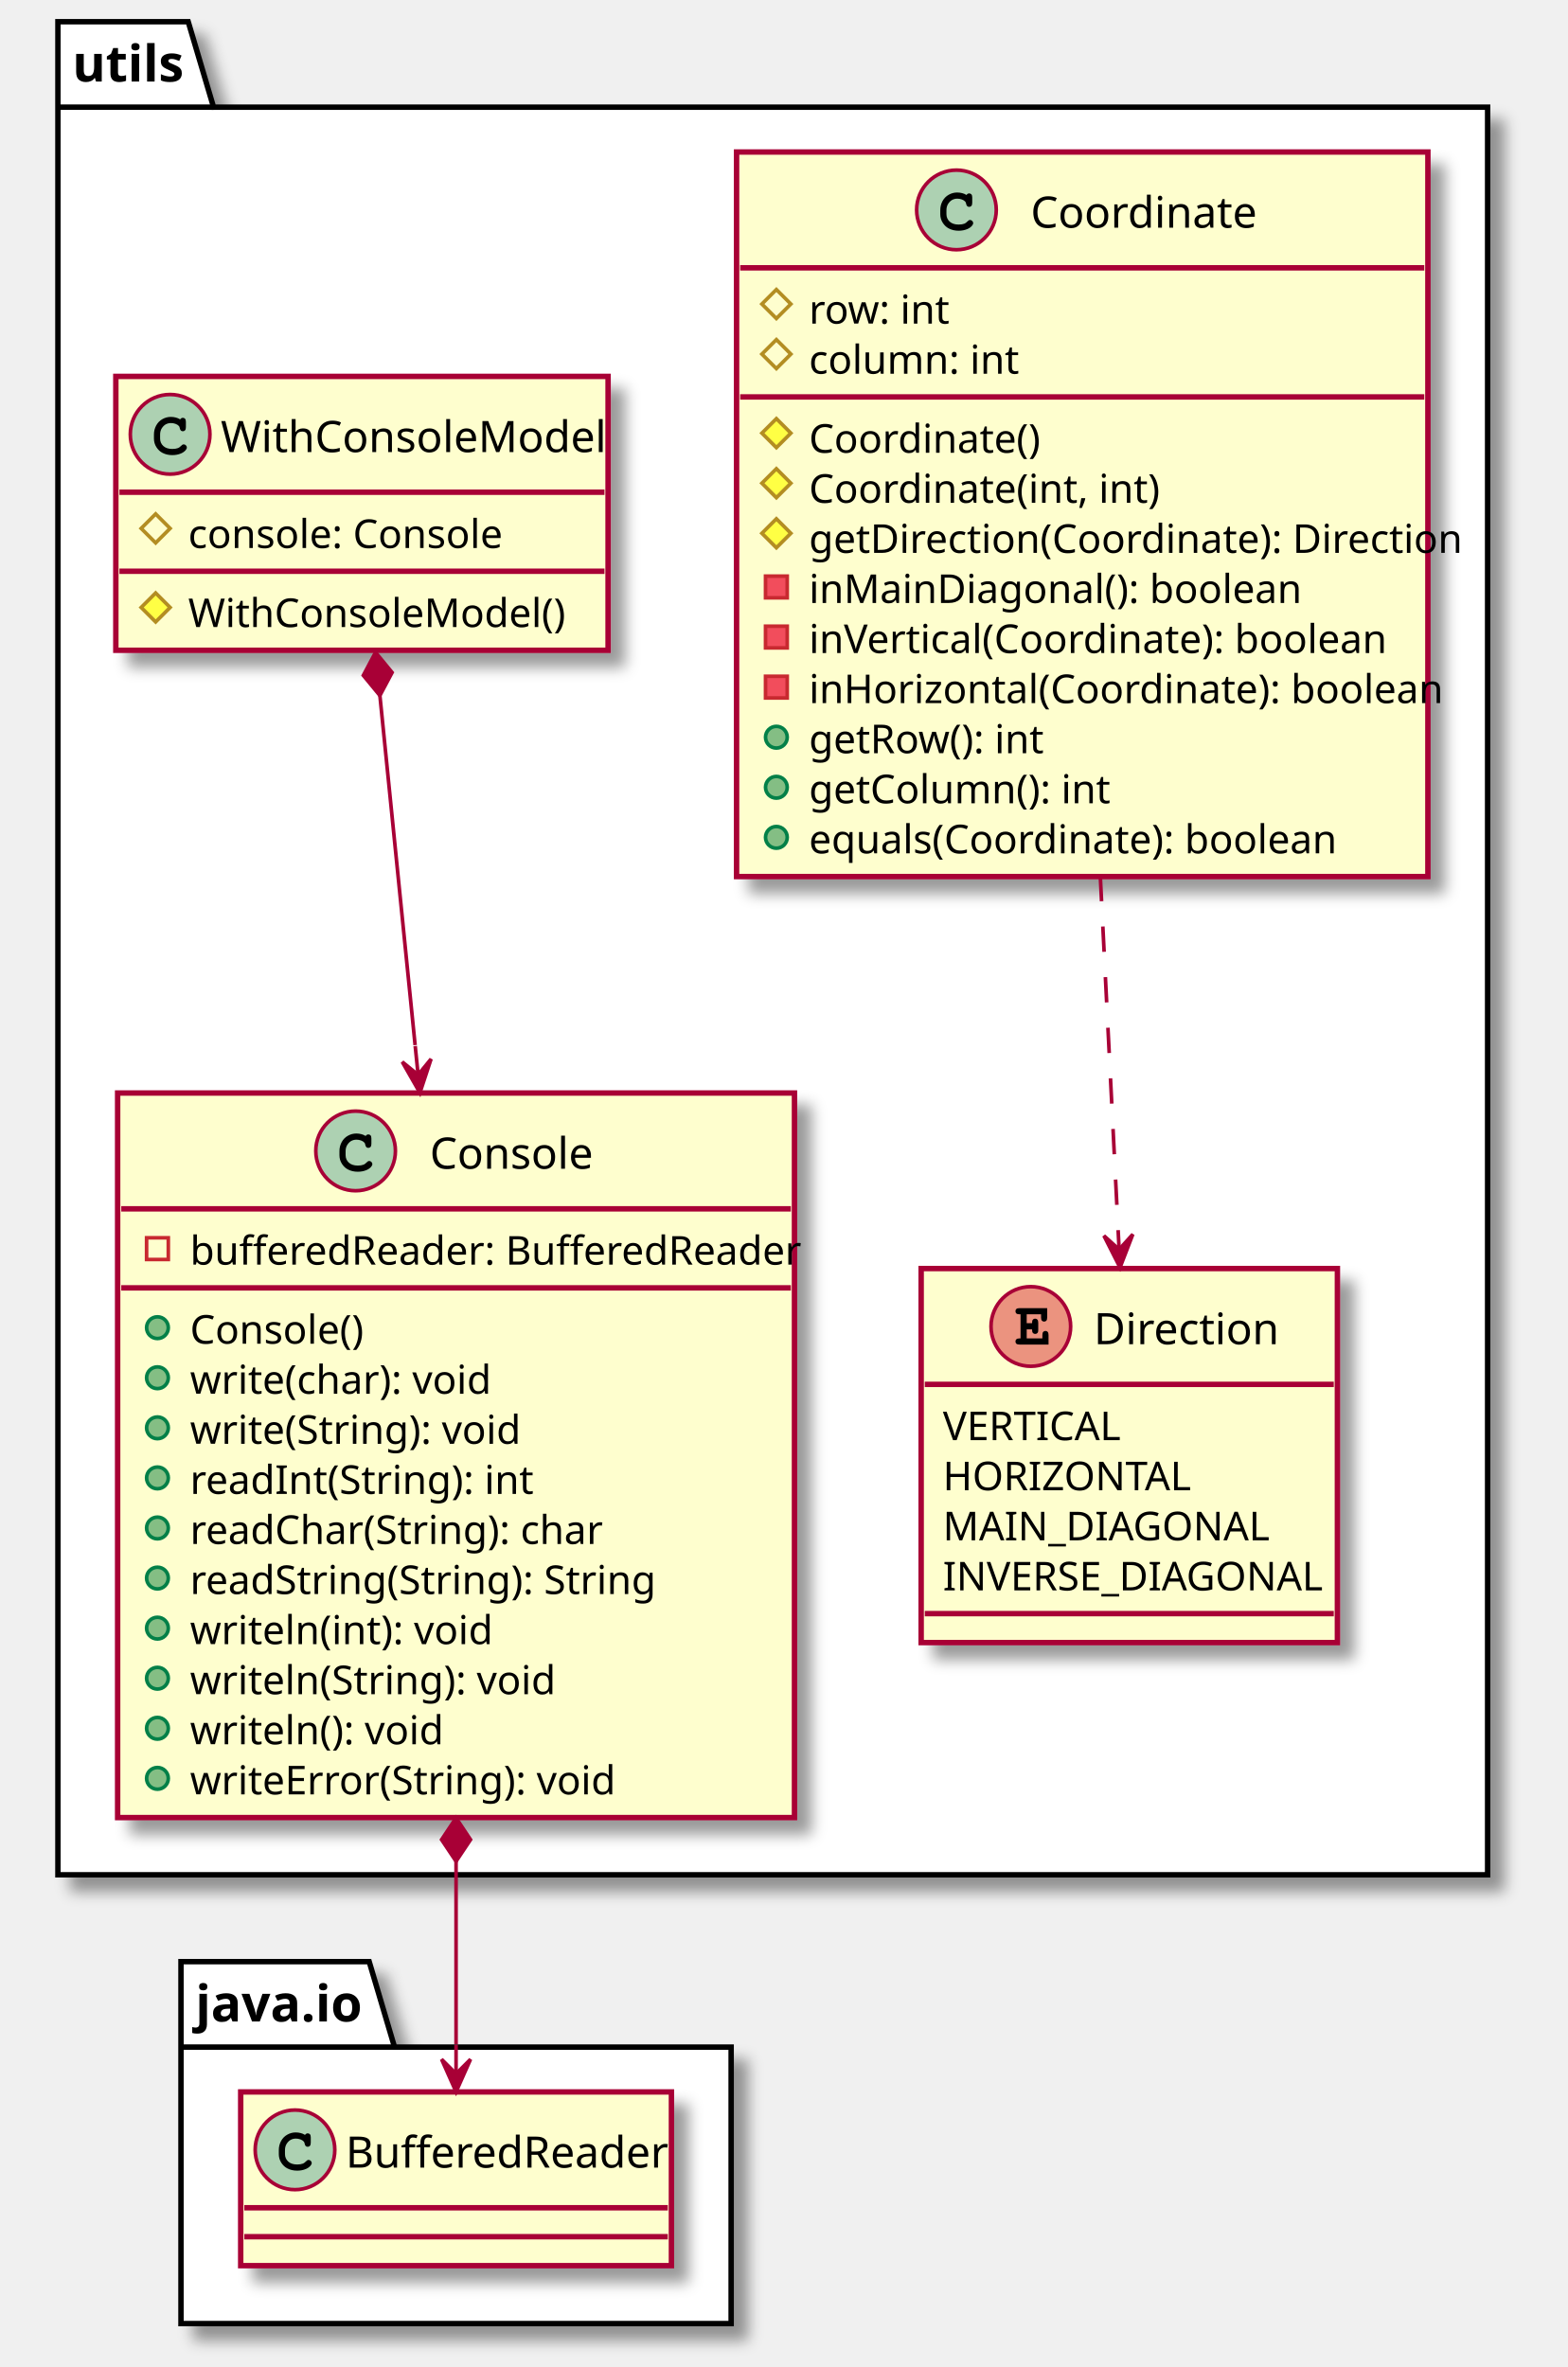
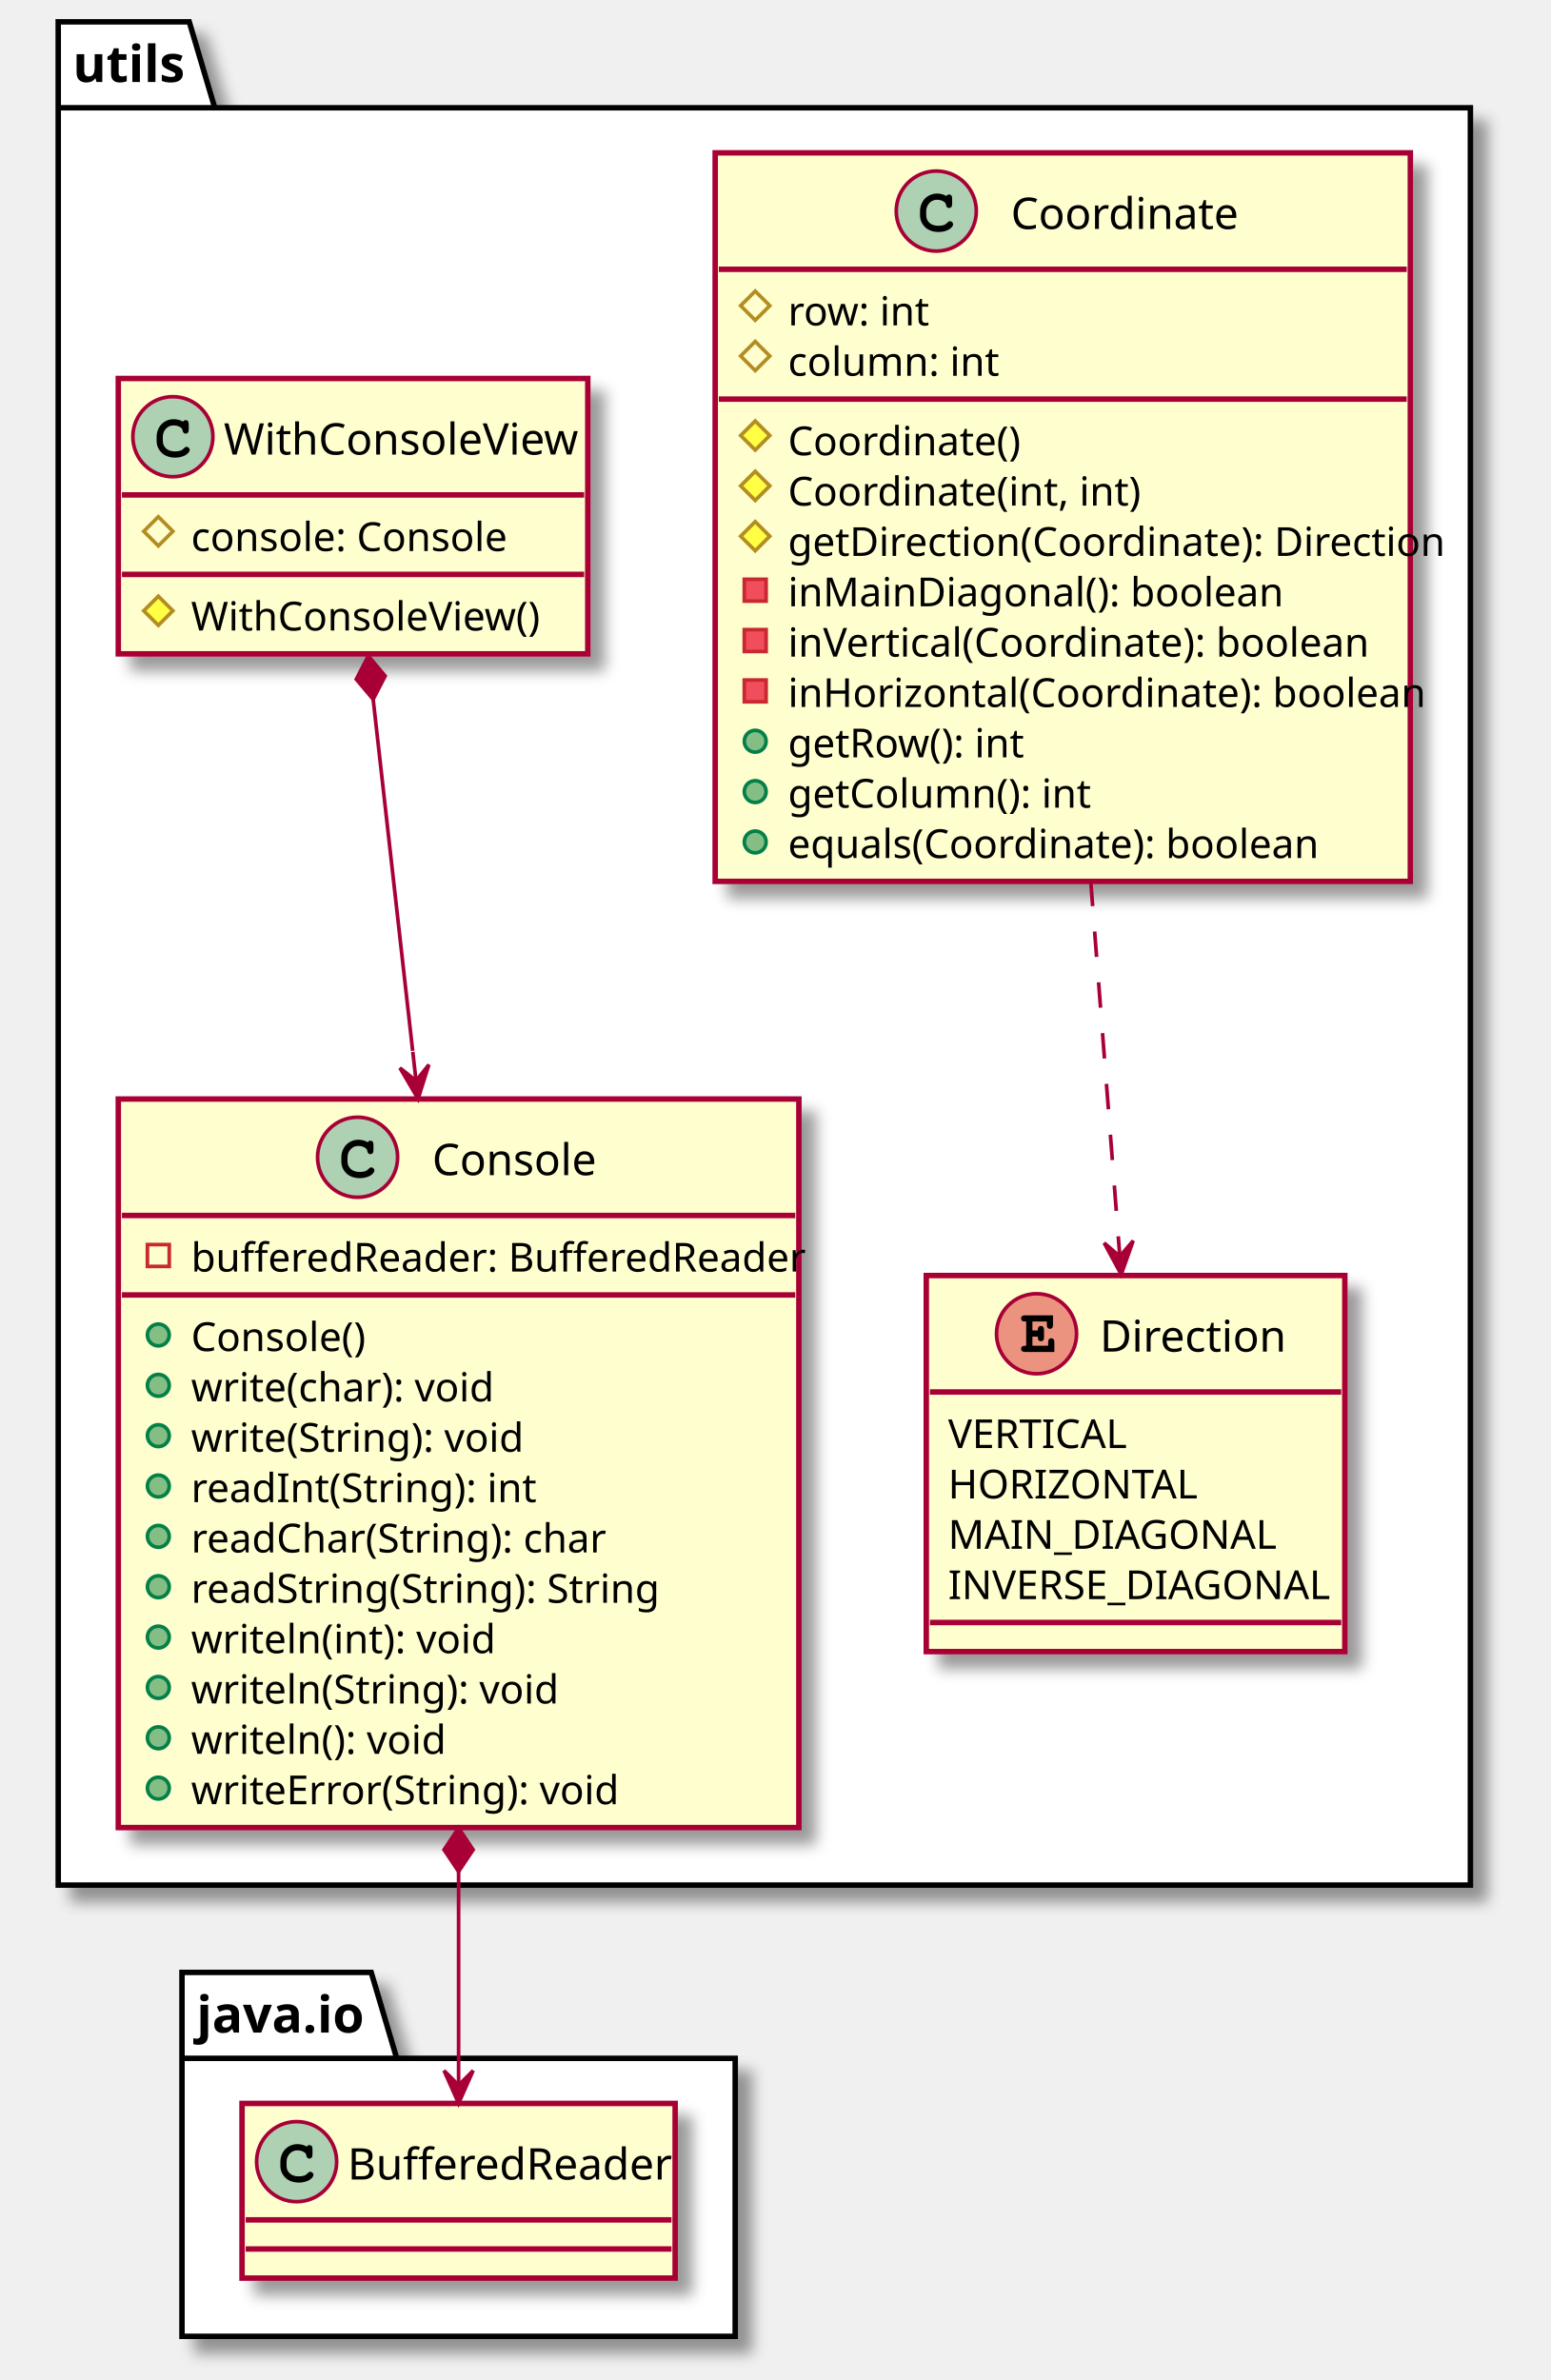
- <svg xmlns="http://www.w3.org/2000/svg" contentScriptType="application/ecmascript" contentStyleType="text/css" height="654px" preserveAspectRatio="none" style="width:433px;height:654px;" version="1.1" viewBox="0 0 433 654" width="433px" zoomAndPan="magnify">
+ <svg xmlns="http://www.w3.org/2000/svg" contentScriptType="application/ecmascript" contentStyleType="text/css" height="654px" preserveAspectRatio="none" style="width:426px;height:654px;" version="1.1" viewBox="0 0 426 654" width="426px" zoomAndPan="magnify">
  <defs>
-     <filter height="300%" id="f1h7mbp4zgy91a" width="300%" x="-1" y="-1">
+     <filter height="300%" id="frjllw48rupmq" width="300%" x="-1" y="-1">
      <feGaussianBlur result="blurOut" stdDeviation="2.0" />
      <feColorMatrix in="blurOut" result="blurOut2" type="matrix" values="0 0 0 0 0 0 0 0 0 0 0 0 0 0 0 0 0 0 .4 0" />
      <feOffset dx="4.0" dy="4.0" in="blurOut2" result="blurOut3" />
      <feBlend in="SourceGraphic" in2="blurOut3" mode="normal" />
    </filter>
  </defs>
  <g>
-     <polygon fill="#FFFFFF" filter="url(#f1h7mbp4zgy91a)" points="16,6,52,6,59,29.609,411,29.609,411,518,16,518,16,6" style="stroke: #000000; stroke-width: 1.5;" />
+     <polygon fill="#FFFFFF" filter="url(#frjllw48rupmq)" points="16,6,52,6,59,29.609,404,29.609,404,518,16,518,16,6" style="stroke: #000000; stroke-width: 1.5;" />
    <line style="stroke: #000000; stroke-width: 1.5;" x1="16" x2="59" y1="29.609" y2="29.609" />
    <text fill="#000000" font-family="sans-serif" font-size="14" font-weight="bold" lengthAdjust="spacingAndGlyphs" textLength="30" x="20" y="22.533">utils</text>
-     <polygon fill="#FFFFFF" filter="url(#f1h7mbp4zgy91a)" points="50,542,102,542,109,565.609,202,565.609,202,642,50,642,50,542" style="stroke: #000000; stroke-width: 1.5;" />
+     <polygon fill="#FFFFFF" filter="url(#frjllw48rupmq)" points="50,542,102,542,109,565.609,202,565.609,202,642,50,642,50,542" style="stroke: #000000; stroke-width: 1.5;" />
    <line style="stroke: #000000; stroke-width: 1.5;" x1="50" x2="109" y1="565.609" y2="565.609" />
    <text fill="#000000" font-family="sans-serif" font-size="14" font-weight="bold" lengthAdjust="spacingAndGlyphs" textLength="46" x="54" y="558.533">java.io</text>
-     <rect fill="#FEFECE" filter="url(#f1h7mbp4zgy91a)" height="200.195" id="utils.Console" style="stroke: #A80036; stroke-width: 1.5;" width="187" x="32.5" y="302" />
+     <rect fill="#FEFECE" filter="url(#frjllw48rupmq)" height="200.195" id="utils.Console" style="stroke: #A80036; stroke-width: 1.5;" width="187" x="32.5" y="302" />
    <ellipse cx="98.25" cy="318" fill="#ADD1B2" rx="11" ry="11" style="stroke: #A80036; stroke-width: 1.0;" />
    <path d="M101.016,313.875 Q101.172,313.656 101.359,313.547 Q101.547,313.438 101.766,313.438 Q102.141,313.438 102.375,313.703 Q102.609,313.953 102.609,314.562 L102.609,316.016 Q102.609,316.625 102.375,316.891 Q102.141,317.156 101.766,317.156 Q101.422,317.156 101.219,316.953 Q101.016,316.766 100.906,316.25 Q100.859,315.891 100.672,315.703 Q100.344,315.328 99.734,315.109 Q99.125,314.891 98.5,314.891 Q97.734,314.891 97.094,315.219 Q96.469,315.547 95.969,316.297 Q95.484,317.047 95.484,318.078 L95.484,319.172 Q95.484,320.406 96.375,321.234 Q97.266,322.047 98.859,322.047 Q99.797,322.047 100.453,321.797 Q100.844,321.641 101.266,321.203 Q101.531,320.938 101.672,320.859 Q101.828,320.781 102.031,320.781 Q102.359,320.781 102.609,321.047 Q102.875,321.297 102.875,321.641 Q102.875,321.984 102.531,322.391 Q102.031,322.969 101.234,323.297 Q100.156,323.75 98.859,323.75 Q97.344,323.75 96.141,323.125 Q95.156,322.625 94.469,321.562 Q93.781,320.484 93.781,319.203 L93.781,318.047 Q93.781,316.719 94.391,315.578 Q95.016,314.422 96.109,313.812 Q97.203,313.188 98.438,313.188 Q99.172,313.188 99.812,313.359 Q100.469,313.516 101.016,313.875 Z " />
    <text fill="#000000" font-family="sans-serif" font-size="12" lengthAdjust="spacingAndGlyphs" textLength="47" x="118.75" y="322.91">Console</text>
    <line style="stroke: #A80036; stroke-width: 1.5;" x1="33.5" x2="218.5" y1="334" y2="334" />
    <rect fill="none" height="6" style="stroke: #C82930; stroke-width: 1.0;" width="6" x="40.5" y="342" />
    <text fill="#000000" font-family="sans-serif" font-size="11" lengthAdjust="spacingAndGlyphs" textLength="161" x="52.5" y="349.419">bufferedReader: BufferedReader</text>
    <line style="stroke: #A80036; stroke-width: 1.5;" x1="33.5" x2="218.5" y1="355.836" y2="355.836" />
    <ellipse cx="43.5" cy="366.836" fill="#84BE84" rx="3" ry="3" style="stroke: #038048; stroke-width: 1.0;" />
    <text fill="#000000" font-family="sans-serif" font-size="11" lengthAdjust="spacingAndGlyphs" textLength="47" x="52.5" y="371.255">Console()</text>
    <ellipse cx="43.5" cy="380.672" fill="#84BE84" rx="3" ry="3" style="stroke: #038048; stroke-width: 1.0;" />
    <text fill="#000000" font-family="sans-serif" font-size="11" lengthAdjust="spacingAndGlyphs" textLength="81" x="52.5" y="385.091">write(char): void</text>
    <ellipse cx="43.5" cy="394.508" fill="#84BE84" rx="3" ry="3" style="stroke: #038048; stroke-width: 1.0;" />
    <text fill="#000000" font-family="sans-serif" font-size="11" lengthAdjust="spacingAndGlyphs" textLength="87" x="52.5" y="398.927">write(String): void</text>
    <ellipse cx="43.5" cy="408.344" fill="#84BE84" rx="3" ry="3" style="stroke: #038048; stroke-width: 1.0;" />
    <text fill="#000000" font-family="sans-serif" font-size="11" lengthAdjust="spacingAndGlyphs" textLength="86" x="52.5" y="412.763">readInt(String): int</text>
    <ellipse cx="43.5" cy="422.18" fill="#84BE84" rx="3" ry="3" style="stroke: #038048; stroke-width: 1.0;" />
    <text fill="#000000" font-family="sans-serif" font-size="11" lengthAdjust="spacingAndGlyphs" textLength="109" x="52.5" y="426.599">readChar(String): char</text>
    <ellipse cx="43.5" cy="436.016" fill="#84BE84" rx="3" ry="3" style="stroke: #038048; stroke-width: 1.0;" />
    <text fill="#000000" font-family="sans-serif" font-size="11" lengthAdjust="spacingAndGlyphs" textLength="120" x="52.5" y="440.435">readString(String): String</text>
    <ellipse cx="43.5" cy="449.852" fill="#84BE84" rx="3" ry="3" style="stroke: #038048; stroke-width: 1.0;" />
    <text fill="#000000" font-family="sans-serif" font-size="11" lengthAdjust="spacingAndGlyphs" textLength="78" x="52.5" y="454.271">writeln(int): void</text>
    <ellipse cx="43.5" cy="463.688" fill="#84BE84" rx="3" ry="3" style="stroke: #038048; stroke-width: 1.0;" />
    <text fill="#000000" font-family="sans-serif" font-size="11" lengthAdjust="spacingAndGlyphs" textLength="95" x="52.5" y="468.106">writeln(String): void</text>
    <ellipse cx="43.5" cy="477.523" fill="#84BE84" rx="3" ry="3" style="stroke: #038048; stroke-width: 1.0;" />
    <text fill="#000000" font-family="sans-serif" font-size="11" lengthAdjust="spacingAndGlyphs" textLength="67" x="52.5" y="481.942">writeln(): void</text>
    <ellipse cx="43.5" cy="491.359" fill="#84BE84" rx="3" ry="3" style="stroke: #038048; stroke-width: 1.0;" />
    <text fill="#000000" font-family="sans-serif" font-size="11" lengthAdjust="spacingAndGlyphs" textLength="111" x="52.5" y="495.778">writeError(String): void</text>
-     <rect fill="#FEFECE" filter="url(#f1h7mbp4zgy91a)" height="200.195" id="utils.Coordinate" style="stroke: #A80036; stroke-width: 1.5;" width="191" x="203.5" y="42" />
-     <ellipse cx="264.25" cy="58" fill="#ADD1B2" rx="11" ry="11" style="stroke: #A80036; stroke-width: 1.0;" />
-     <path d="M267.016,53.875 Q267.172,53.656 267.359,53.547 Q267.547,53.438 267.766,53.438 Q268.141,53.438 268.375,53.703 Q268.609,53.953 268.609,54.562 L268.609,56.016 Q268.609,56.625 268.375,56.891 Q268.141,57.156 267.766,57.156 Q267.422,57.156 267.219,56.953 Q267.016,56.766 266.906,56.25 Q266.859,55.891 266.672,55.703 Q266.344,55.328 265.734,55.109 Q265.125,54.891 264.5,54.891 Q263.734,54.891 263.094,55.219 Q262.469,55.547 261.969,56.297 Q261.484,57.047 261.484,58.078 L261.484,59.172 Q261.484,60.406 262.375,61.234 Q263.266,62.047 264.859,62.047 Q265.797,62.047 266.453,61.797 Q266.844,61.641 267.266,61.203 Q267.531,60.938 267.672,60.859 Q267.828,60.781 268.031,60.781 Q268.359,60.781 268.609,61.047 Q268.875,61.297 268.875,61.641 Q268.875,61.984 268.531,62.391 Q268.031,62.969 267.234,63.297 Q266.156,63.75 264.859,63.75 Q263.344,63.75 262.141,63.125 Q261.156,62.625 260.469,61.562 Q259.781,60.484 259.781,59.203 L259.781,58.047 Q259.781,56.719 260.391,55.578 Q261.016,54.422 262.109,53.812 Q263.203,53.188 264.438,53.188 Q265.172,53.188 265.812,53.359 Q266.469,53.516 267.016,53.875 Z " />
-     <text fill="#000000" font-family="sans-serif" font-size="12" lengthAdjust="spacingAndGlyphs" textLength="61" x="284.75" y="62.91">Coordinate</text>
-     <line style="stroke: #A80036; stroke-width: 1.5;" x1="204.5" x2="393.5" y1="74" y2="74" />
-     <polygon fill="none" points="214.5,80,218.5,84,214.5,88,210.5,84" style="stroke: #B38D22; stroke-width: 1.0;" />
-     <text fill="#000000" font-family="sans-serif" font-size="11" lengthAdjust="spacingAndGlyphs" textLength="37" x="223.5" y="89.419">row: int</text>
-     <polygon fill="none" points="214.5,93.836,218.5,97.836,214.5,101.836,210.5,97.836" style="stroke: #B38D22; stroke-width: 1.0;" />
-     <text fill="#000000" font-family="sans-serif" font-size="11" lengthAdjust="spacingAndGlyphs" textLength="51" x="223.5" y="103.255">column: int</text>
-     <line style="stroke: #A80036; stroke-width: 1.5;" x1="204.5" x2="393.5" y1="109.672" y2="109.672" />
-     <polygon fill="#FFFF44" points="214.5,115.672,218.5,119.672,214.5,123.672,210.5,119.672" style="stroke: #B38D22; stroke-width: 1.0;" />
-     <text fill="#000000" font-family="sans-serif" font-size="11" lengthAdjust="spacingAndGlyphs" textLength="60" x="223.5" y="125.091">Coordinate()</text>
-     <polygon fill="#FFFF44" points="214.5,129.508,218.5,133.508,214.5,137.508,210.5,133.508" style="stroke: #B38D22; stroke-width: 1.0;" />
-     <text fill="#000000" font-family="sans-serif" font-size="11" lengthAdjust="spacingAndGlyphs" textLength="88" x="223.5" y="138.927">Coordinate(int, int)</text>
-     <polygon fill="#FFFF44" points="214.5,143.344,218.5,147.344,214.5,151.344,210.5,147.344" style="stroke: #B38D22; stroke-width: 1.0;" />
-     <text fill="#000000" font-family="sans-serif" font-size="11" lengthAdjust="spacingAndGlyphs" textLength="165" x="223.5" y="152.763">getDirection(Coordinate): Direction</text>
-     <rect fill="#F24D5C" height="6" style="stroke: #C82930; stroke-width: 1.0;" width="6" x="211.5" y="159.18" />
-     <text fill="#000000" font-family="sans-serif" font-size="11" lengthAdjust="spacingAndGlyphs" textLength="123" x="223.5" y="166.599">inMainDiagonal(): boolean</text>
-     <rect fill="#F24D5C" height="6" style="stroke: #C82930; stroke-width: 1.0;" width="6" x="211.5" y="173.016" />
-     <text fill="#000000" font-family="sans-serif" font-size="11" lengthAdjust="spacingAndGlyphs" textLength="149" x="223.5" y="180.435">inVertical(Coordinate): boolean</text>
-     <rect fill="#F24D5C" height="6" style="stroke: #C82930; stroke-width: 1.0;" width="6" x="211.5" y="186.852" />
-     <text fill="#000000" font-family="sans-serif" font-size="11" lengthAdjust="spacingAndGlyphs" textLength="160" x="223.5" y="194.27">inHorizontal(Coordinate): boolean</text>
-     <ellipse cx="214.5" cy="203.688" fill="#84BE84" rx="3" ry="3" style="stroke: #038048; stroke-width: 1.0;" />
-     <text fill="#000000" font-family="sans-serif" font-size="11" lengthAdjust="spacingAndGlyphs" textLength="63" x="223.5" y="208.106">getRow(): int</text>
-     <ellipse cx="214.5" cy="217.523" fill="#84BE84" rx="3" ry="3" style="stroke: #038048; stroke-width: 1.0;" />
-     <text fill="#000000" font-family="sans-serif" font-size="11" lengthAdjust="spacingAndGlyphs" textLength="75" x="223.5" y="221.942">getColumn(): int</text>
-     <ellipse cx="214.5" cy="231.359" fill="#84BE84" rx="3" ry="3" style="stroke: #038048; stroke-width: 1.0;" />
-     <text fill="#000000" font-family="sans-serif" font-size="11" lengthAdjust="spacingAndGlyphs" textLength="136" x="223.5" y="235.778">equals(Coordinate): boolean</text>
-     <rect fill="#FEFECE" filter="url(#f1h7mbp4zgy91a)" height="103.344" id="utils.Direction" style="stroke: #A80036; stroke-width: 1.5;" width="115" x="254.5" y="350.5" />
+     <rect fill="#FEFECE" filter="url(#frjllw48rupmq)" height="200.195" id="utils.Coordinate" style="stroke: #A80036; stroke-width: 1.5;" width="191" x="196.5" y="42" />
+     <ellipse cx="257.25" cy="58" fill="#ADD1B2" rx="11" ry="11" style="stroke: #A80036; stroke-width: 1.0;" />
+     <path d="M260.016,53.875 Q260.172,53.656 260.359,53.547 Q260.547,53.438 260.766,53.438 Q261.141,53.438 261.375,53.703 Q261.609,53.953 261.609,54.562 L261.609,56.016 Q261.609,56.625 261.375,56.891 Q261.141,57.156 260.766,57.156 Q260.422,57.156 260.219,56.953 Q260.016,56.766 259.906,56.25 Q259.859,55.891 259.672,55.703 Q259.344,55.328 258.734,55.109 Q258.125,54.891 257.5,54.891 Q256.734,54.891 256.094,55.219 Q255.469,55.547 254.969,56.297 Q254.484,57.047 254.484,58.078 L254.484,59.172 Q254.484,60.406 255.375,61.234 Q256.266,62.047 257.859,62.047 Q258.797,62.047 259.453,61.797 Q259.844,61.641 260.266,61.203 Q260.531,60.938 260.672,60.859 Q260.828,60.781 261.031,60.781 Q261.359,60.781 261.609,61.047 Q261.875,61.297 261.875,61.641 Q261.875,61.984 261.531,62.391 Q261.031,62.969 260.234,63.297 Q259.156,63.75 257.859,63.75 Q256.344,63.75 255.141,63.125 Q254.156,62.625 253.469,61.562 Q252.781,60.484 252.781,59.203 L252.781,58.047 Q252.781,56.719 253.391,55.578 Q254.016,54.422 255.109,53.812 Q256.203,53.188 257.438,53.188 Q258.172,53.188 258.812,53.359 Q259.469,53.516 260.016,53.875 Z " />
+     <text fill="#000000" font-family="sans-serif" font-size="12" lengthAdjust="spacingAndGlyphs" textLength="61" x="277.75" y="62.91">Coordinate</text>
+     <line style="stroke: #A80036; stroke-width: 1.5;" x1="197.5" x2="386.5" y1="74" y2="74" />
+     <polygon fill="none" points="207.5,80,211.5,84,207.5,88,203.5,84" style="stroke: #B38D22; stroke-width: 1.0;" />
+     <text fill="#000000" font-family="sans-serif" font-size="11" lengthAdjust="spacingAndGlyphs" textLength="37" x="216.5" y="89.419">row: int</text>
+     <polygon fill="none" points="207.5,93.836,211.5,97.836,207.5,101.836,203.5,97.836" style="stroke: #B38D22; stroke-width: 1.0;" />
+     <text fill="#000000" font-family="sans-serif" font-size="11" lengthAdjust="spacingAndGlyphs" textLength="51" x="216.5" y="103.255">column: int</text>
+     <line style="stroke: #A80036; stroke-width: 1.5;" x1="197.5" x2="386.5" y1="109.672" y2="109.672" />
+     <polygon fill="#FFFF44" points="207.5,115.672,211.5,119.672,207.5,123.672,203.5,119.672" style="stroke: #B38D22; stroke-width: 1.0;" />
+     <text fill="#000000" font-family="sans-serif" font-size="11" lengthAdjust="spacingAndGlyphs" textLength="60" x="216.5" y="125.091">Coordinate()</text>
+     <polygon fill="#FFFF44" points="207.5,129.508,211.5,133.508,207.5,137.508,203.5,133.508" style="stroke: #B38D22; stroke-width: 1.0;" />
+     <text fill="#000000" font-family="sans-serif" font-size="11" lengthAdjust="spacingAndGlyphs" textLength="88" x="216.5" y="138.927">Coordinate(int, int)</text>
+     <polygon fill="#FFFF44" points="207.5,143.344,211.5,147.344,207.5,151.344,203.5,147.344" style="stroke: #B38D22; stroke-width: 1.0;" />
+     <text fill="#000000" font-family="sans-serif" font-size="11" lengthAdjust="spacingAndGlyphs" textLength="165" x="216.5" y="152.763">getDirection(Coordinate): Direction</text>
+     <rect fill="#F24D5C" height="6" style="stroke: #C82930; stroke-width: 1.0;" width="6" x="204.5" y="159.18" />
+     <text fill="#000000" font-family="sans-serif" font-size="11" lengthAdjust="spacingAndGlyphs" textLength="123" x="216.5" y="166.599">inMainDiagonal(): boolean</text>
+     <rect fill="#F24D5C" height="6" style="stroke: #C82930; stroke-width: 1.0;" width="6" x="204.5" y="173.016" />
+     <text fill="#000000" font-family="sans-serif" font-size="11" lengthAdjust="spacingAndGlyphs" textLength="149" x="216.5" y="180.435">inVertical(Coordinate): boolean</text>
+     <rect fill="#F24D5C" height="6" style="stroke: #C82930; stroke-width: 1.0;" width="6" x="204.5" y="186.852" />
+     <text fill="#000000" font-family="sans-serif" font-size="11" lengthAdjust="spacingAndGlyphs" textLength="160" x="216.5" y="194.27">inHorizontal(Coordinate): boolean</text>
+     <ellipse cx="207.5" cy="203.688" fill="#84BE84" rx="3" ry="3" style="stroke: #038048; stroke-width: 1.0;" />
+     <text fill="#000000" font-family="sans-serif" font-size="11" lengthAdjust="spacingAndGlyphs" textLength="63" x="216.5" y="208.106">getRow(): int</text>
+     <ellipse cx="207.5" cy="217.523" fill="#84BE84" rx="3" ry="3" style="stroke: #038048; stroke-width: 1.0;" />
+     <text fill="#000000" font-family="sans-serif" font-size="11" lengthAdjust="spacingAndGlyphs" textLength="75" x="216.5" y="221.942">getColumn(): int</text>
+     <ellipse cx="207.5" cy="231.359" fill="#84BE84" rx="3" ry="3" style="stroke: #038048; stroke-width: 1.0;" />
+     <text fill="#000000" font-family="sans-serif" font-size="11" lengthAdjust="spacingAndGlyphs" textLength="136" x="216.5" y="235.778">equals(Coordinate): boolean</text>
+     <rect fill="#FEFECE" filter="url(#frjllw48rupmq)" height="103.344" id="utils.Direction" style="stroke: #A80036; stroke-width: 1.5;" width="115" x="254.5" y="350.5" />
    <ellipse cx="284.8" cy="366.5" fill="#EB937F" rx="11" ry="11" style="stroke: #A80036; stroke-width: 1.0;" />
    <path d="M283.659,367.297 L283.659,369.797 L287.988,369.797 L287.988,368.875 Q287.988,368.266 288.222,368 Q288.472,367.734 288.847,367.734 Q289.222,367.734 289.456,368 Q289.691,368.266 289.691,368.875 L289.691,371.5 L281.691,371.5 Q281.066,371.5 280.8,371.266 Q280.55,371.031 280.55,370.641 Q280.55,370.266 280.816,370.031 Q281.081,369.797 281.691,369.797 L281.956,369.797 L281.956,363.141 L281.691,363.141 Q281.066,363.141 280.8,362.906 Q280.55,362.672 280.55,362.281 Q280.55,361.906 280.8,361.672 Q281.066,361.438 281.691,361.438 L289.316,361.438 L289.316,364.031 Q289.316,364.641 289.081,364.906 Q288.863,365.156 288.472,365.156 Q288.097,365.156 287.863,364.906 Q287.628,364.641 287.628,364.031 L287.628,363.141 L283.659,363.141 L283.659,365.594 L285.144,365.594 Q285.144,364.938 285.269,364.75 Q285.534,364.344 286.003,364.344 Q286.378,364.344 286.613,364.609 Q286.847,364.859 286.847,365.469 L286.847,367.438 Q286.847,367.984 286.722,368.172 Q286.456,368.562 286.003,368.562 Q285.534,368.562 285.269,368.156 Q285.144,367.969 285.144,367.297 L283.659,367.297 Z " />
    <text fill="#000000" font-family="sans-serif" font-size="12" lengthAdjust="spacingAndGlyphs" textLength="49" x="302.2" y="371.41">Direction</text>
    <line style="stroke: #A80036; stroke-width: 1.5;" x1="255.5" x2="368.5" y1="382.5" y2="382.5" />
    <text fill="#000000" font-family="sans-serif" font-size="11" lengthAdjust="spacingAndGlyphs" textLength="50" x="260.5" y="397.919">VERTICAL</text>
    <text fill="#000000" font-family="sans-serif" font-size="11" lengthAdjust="spacingAndGlyphs" textLength="66" x="260.5" y="411.755">HORIZONTAL</text>
    <text fill="#000000" font-family="sans-serif" font-size="11" lengthAdjust="spacingAndGlyphs" textLength="85" x="260.5" y="425.591">MAIN_DIAGONAL</text>
    <text fill="#000000" font-family="sans-serif" font-size="11" lengthAdjust="spacingAndGlyphs" textLength="103" x="260.5" y="439.427">INVERSE_DIAGONAL</text>
    <line style="stroke: #A80036; stroke-width: 1.5;" x1="255.5" x2="368.5" y1="445.844" y2="445.844" />
-     <rect fill="#FEFECE" filter="url(#f1h7mbp4zgy91a)" height="75.672" id="utils.WithConsoleModel" style="stroke: #A80036; stroke-width: 1.5;" width="136" x="32" y="104" />
-     <ellipse cx="47" cy="120" fill="#ADD1B2" rx="11" ry="11" style="stroke: #A80036; stroke-width: 1.0;" />
-     <path d="M49.766,115.875 Q49.922,115.656 50.109,115.547 Q50.297,115.438 50.516,115.438 Q50.891,115.438 51.125,115.703 Q51.359,115.953 51.359,116.562 L51.359,118.016 Q51.359,118.625 51.125,118.891 Q50.891,119.156 50.516,119.156 Q50.172,119.156 49.969,118.953 Q49.766,118.766 49.656,118.25 Q49.609,117.891 49.422,117.703 Q49.094,117.328 48.484,117.109 Q47.875,116.891 47.25,116.891 Q46.484,116.891 45.844,117.219 Q45.219,117.547 44.719,118.297 Q44.234,119.047 44.234,120.078 L44.234,121.172 Q44.234,122.406 45.125,123.234 Q46.016,124.047 47.609,124.047 Q48.547,124.047 49.203,123.797 Q49.594,123.641 50.016,123.203 Q50.281,122.938 50.422,122.859 Q50.578,122.781 50.781,122.781 Q51.109,122.781 51.359,123.047 Q51.625,123.297 51.625,123.641 Q51.625,123.984 51.281,124.391 Q50.781,124.969 49.984,125.297 Q48.906,125.75 47.609,125.75 Q46.094,125.75 44.891,125.125 Q43.906,124.625 43.219,123.562 Q42.531,122.484 42.531,121.203 L42.531,120.047 Q42.531,118.719 43.141,117.578 Q43.766,116.422 44.859,115.812 Q45.953,115.188 47.188,115.188 Q47.922,115.188 48.562,115.359 Q49.219,115.516 49.766,115.875 Z " />
-     <text fill="#000000" font-family="sans-serif" font-size="12" lengthAdjust="spacingAndGlyphs" textLength="104" x="61" y="124.91">WithConsoleModel</text>
-     <line style="stroke: #A80036; stroke-width: 1.5;" x1="33" x2="167" y1="136" y2="136" />
-     <polygon fill="none" points="43,142,47,146,43,150,39,146" style="stroke: #B38D22; stroke-width: 1.0;" />
-     <text fill="#000000" font-family="sans-serif" font-size="11" lengthAdjust="spacingAndGlyphs" textLength="83" x="52" y="151.419">console: Console</text>
-     <line style="stroke: #A80036; stroke-width: 1.5;" x1="33" x2="167" y1="157.836" y2="157.836" />
-     <polygon fill="#FFFF44" points="43,163.836,47,167.836,43,171.836,39,167.836" style="stroke: #B38D22; stroke-width: 1.0;" />
-     <text fill="#000000" font-family="sans-serif" font-size="11" lengthAdjust="spacingAndGlyphs" textLength="96" x="52" y="173.255">WithConsoleModel()</text>
-     <rect fill="#FEFECE" filter="url(#f1h7mbp4zgy91a)" height="48" id="java.io.BufferedReader" style="stroke: #A80036; stroke-width: 1.5;" width="119" x="66.5" y="578" />
+     <rect fill="#FEFECE" filter="url(#frjllw48rupmq)" height="75.672" id="utils.WithConsoleView" style="stroke: #A80036; stroke-width: 1.5;" width="129" x="32.5" y="104" />
+     <ellipse cx="47.5" cy="120" fill="#ADD1B2" rx="11" ry="11" style="stroke: #A80036; stroke-width: 1.0;" />
+     <path d="M50.266,115.875 Q50.422,115.656 50.609,115.547 Q50.797,115.438 51.016,115.438 Q51.391,115.438 51.625,115.703 Q51.859,115.953 51.859,116.562 L51.859,118.016 Q51.859,118.625 51.625,118.891 Q51.391,119.156 51.016,119.156 Q50.672,119.156 50.469,118.953 Q50.266,118.766 50.156,118.25 Q50.109,117.891 49.922,117.703 Q49.594,117.328 48.984,117.109 Q48.375,116.891 47.75,116.891 Q46.984,116.891 46.344,117.219 Q45.719,117.547 45.219,118.297 Q44.734,119.047 44.734,120.078 L44.734,121.172 Q44.734,122.406 45.625,123.234 Q46.516,124.047 48.109,124.047 Q49.047,124.047 49.703,123.797 Q50.094,123.641 50.516,123.203 Q50.781,122.938 50.922,122.859 Q51.078,122.781 51.281,122.781 Q51.609,122.781 51.859,123.047 Q52.125,123.297 52.125,123.641 Q52.125,123.984 51.781,124.391 Q51.281,124.969 50.484,125.297 Q49.406,125.75 48.109,125.75 Q46.594,125.75 45.391,125.125 Q44.406,124.625 43.719,123.562 Q43.031,122.484 43.031,121.203 L43.031,120.047 Q43.031,118.719 43.641,117.578 Q44.266,116.422 45.359,115.812 Q46.453,115.188 47.688,115.188 Q48.422,115.188 49.062,115.359 Q49.719,115.516 50.266,115.875 Z " />
+     <text fill="#000000" font-family="sans-serif" font-size="12" lengthAdjust="spacingAndGlyphs" textLength="97" x="61.5" y="124.91">WithConsoleView</text>
+     <line style="stroke: #A80036; stroke-width: 1.5;" x1="33.5" x2="160.5" y1="136" y2="136" />
+     <polygon fill="none" points="43.5,142,47.5,146,43.5,150,39.5,146" style="stroke: #B38D22; stroke-width: 1.0;" />
+     <text fill="#000000" font-family="sans-serif" font-size="11" lengthAdjust="spacingAndGlyphs" textLength="83" x="52.5" y="151.419">console: Console</text>
+     <line style="stroke: #A80036; stroke-width: 1.5;" x1="33.5" x2="160.5" y1="157.836" y2="157.836" />
+     <polygon fill="#FFFF44" points="43.5,163.836,47.5,167.836,43.5,171.836,39.5,167.836" style="stroke: #B38D22; stroke-width: 1.0;" />
+     <text fill="#000000" font-family="sans-serif" font-size="11" lengthAdjust="spacingAndGlyphs" textLength="94" x="52.5" y="173.255">WithConsoleView()</text>
+     <rect fill="#FEFECE" filter="url(#frjllw48rupmq)" height="48" id="java.io.BufferedReader" style="stroke: #A80036; stroke-width: 1.5;" width="119" x="66.5" y="578" />
    <ellipse cx="81.5" cy="594" fill="#ADD1B2" rx="11" ry="11" style="stroke: #A80036; stroke-width: 1.0;" />
    <path d="M84.266,589.875 Q84.422,589.656 84.609,589.547 Q84.797,589.438 85.016,589.438 Q85.391,589.438 85.625,589.703 Q85.859,589.953 85.859,590.562 L85.859,592.016 Q85.859,592.625 85.625,592.891 Q85.391,593.156 85.016,593.156 Q84.672,593.156 84.469,592.953 Q84.266,592.766 84.156,592.25 Q84.109,591.891 83.922,591.703 Q83.594,591.328 82.984,591.109 Q82.375,590.891 81.75,590.891 Q80.984,590.891 80.344,591.219 Q79.719,591.547 79.219,592.297 Q78.734,593.047 78.734,594.078 L78.734,595.172 Q78.734,596.406 79.625,597.234 Q80.516,598.047 82.109,598.047 Q83.047,598.047 83.703,597.797 Q84.094,597.641 84.516,597.203 Q84.781,596.938 84.922,596.859 Q85.078,596.781 85.281,596.781 Q85.609,596.781 85.859,597.047 Q86.125,597.297 86.125,597.641 Q86.125,597.984 85.781,598.391 Q85.281,598.969 84.484,599.297 Q83.406,599.75 82.109,599.75 Q80.594,599.75 79.391,599.125 Q78.406,598.625 77.719,597.562 Q77.031,596.484 77.031,595.203 L77.031,594.047 Q77.031,592.719 77.641,591.578 Q78.266,590.422 79.359,589.812 Q80.453,589.188 81.688,589.188 Q82.422,589.188 83.062,589.359 Q83.719,589.516 84.266,589.875 Z " />
    <text fill="#000000" font-family="sans-serif" font-size="12" lengthAdjust="spacingAndGlyphs" textLength="87" x="95.5" y="598.91">BufferedReader</text>
    <line style="stroke: #A80036; stroke-width: 1.5;" x1="67.5" x2="184.5" y1="610" y2="610" />
    <line style="stroke: #A80036; stroke-width: 1.5;" x1="67.5" x2="184.5" y1="618" y2="618" />
    <path d="M126,514.29 C126,514.29 126,550.557 126,564.806 " fill="none" id="utils.Console-java.io.BufferedReader" style="stroke: #A80036; stroke-width: 1.0;" />
    <polygon fill="#A80036" points="126,577.982,130,568.982,126,572.982,122,568.982,126,577.982" style="stroke: #A80036; stroke-width: 1.0;" />
    <line style="stroke: #A80036; stroke-width: 1.0;" x1="126" x2="126" y1="572.982" y2="564.982" />
    <polygon fill="#A80036" points="126,502.29,122,508.29,126,514.29,130,508.29,126,502.29" style="stroke: #A80036; stroke-width: 1.0;" />
-     <path d="M303.989,242.012 C305.749,276.938 307.665,314.97 309.182,345.077 " fill="none" id="utils.Coordinate-&gt;utils.Direction" style="stroke: #A80036; stroke-width: 1.0; stroke-dasharray: 7.0,7.0;" />
-     <polygon fill="#A80036" points="309.441,350.22,312.983,341.03,309.19,345.226,304.993,341.433,309.441,350.22" style="stroke: #A80036; stroke-width: 1.0;" />
-     <path d="M104.957,192.179 C104.957,192.179 111.329,255.418 114.69,288.77 " fill="none" id="utils.WithConsoleModel-utils.Console" style="stroke: #A80036; stroke-width: 1.0;" />
-     <polygon fill="#A80036" points="116.018,301.951,119.095,292.595,115.516,296.976,111.135,293.398,116.018,301.951" style="stroke: #A80036; stroke-width: 1.0;" />
-     <line style="stroke: #A80036; stroke-width: 1.0;" x1="115.516" x2="114.715" y1="296.976" y2="289.017" />
-     <polygon fill="#A80036" points="103.753,180.24,100.375,186.611,104.957,192.179,108.335,185.808,103.753,180.24" style="stroke: #A80036; stroke-width: 1.0;" />
+     <path d="M299.675,242.012 C302.383,276.938 305.331,314.97 307.665,345.077 " fill="none" id="utils.Coordinate-&gt;utils.Direction" style="stroke: #A80036; stroke-width: 1.0; stroke-dasharray: 7.0,7.0;" />
+     <polygon fill="#A80036" points="308.064,350.22,311.358,340.938,307.678,345.235,303.382,341.555,308.064,350.22" style="stroke: #A80036; stroke-width: 1.0;" />
+     <path d="M102.527,192.165 C102.527,192.165 109.636,255.418 113.385,288.77 " fill="none" id="utils.WithConsoleView-utils.Console" style="stroke: #A80036; stroke-width: 1.0;" />
+     <polygon fill="#A80036" points="114.867,301.951,117.837,292.561,114.309,296.982,109.887,293.454,114.867,301.951" style="stroke: #A80036; stroke-width: 1.0;" />
+     <line style="stroke: #A80036; stroke-width: 1.0;" x1="114.309" x2="113.415" y1="296.982" y2="289.032" />
+     <polygon fill="#A80036" points="101.186,180.24,97.882,186.649,102.527,192.165,105.832,185.755,101.186,180.24" style="stroke: #A80036; stroke-width: 1.0;" />
  </g>
</svg>
